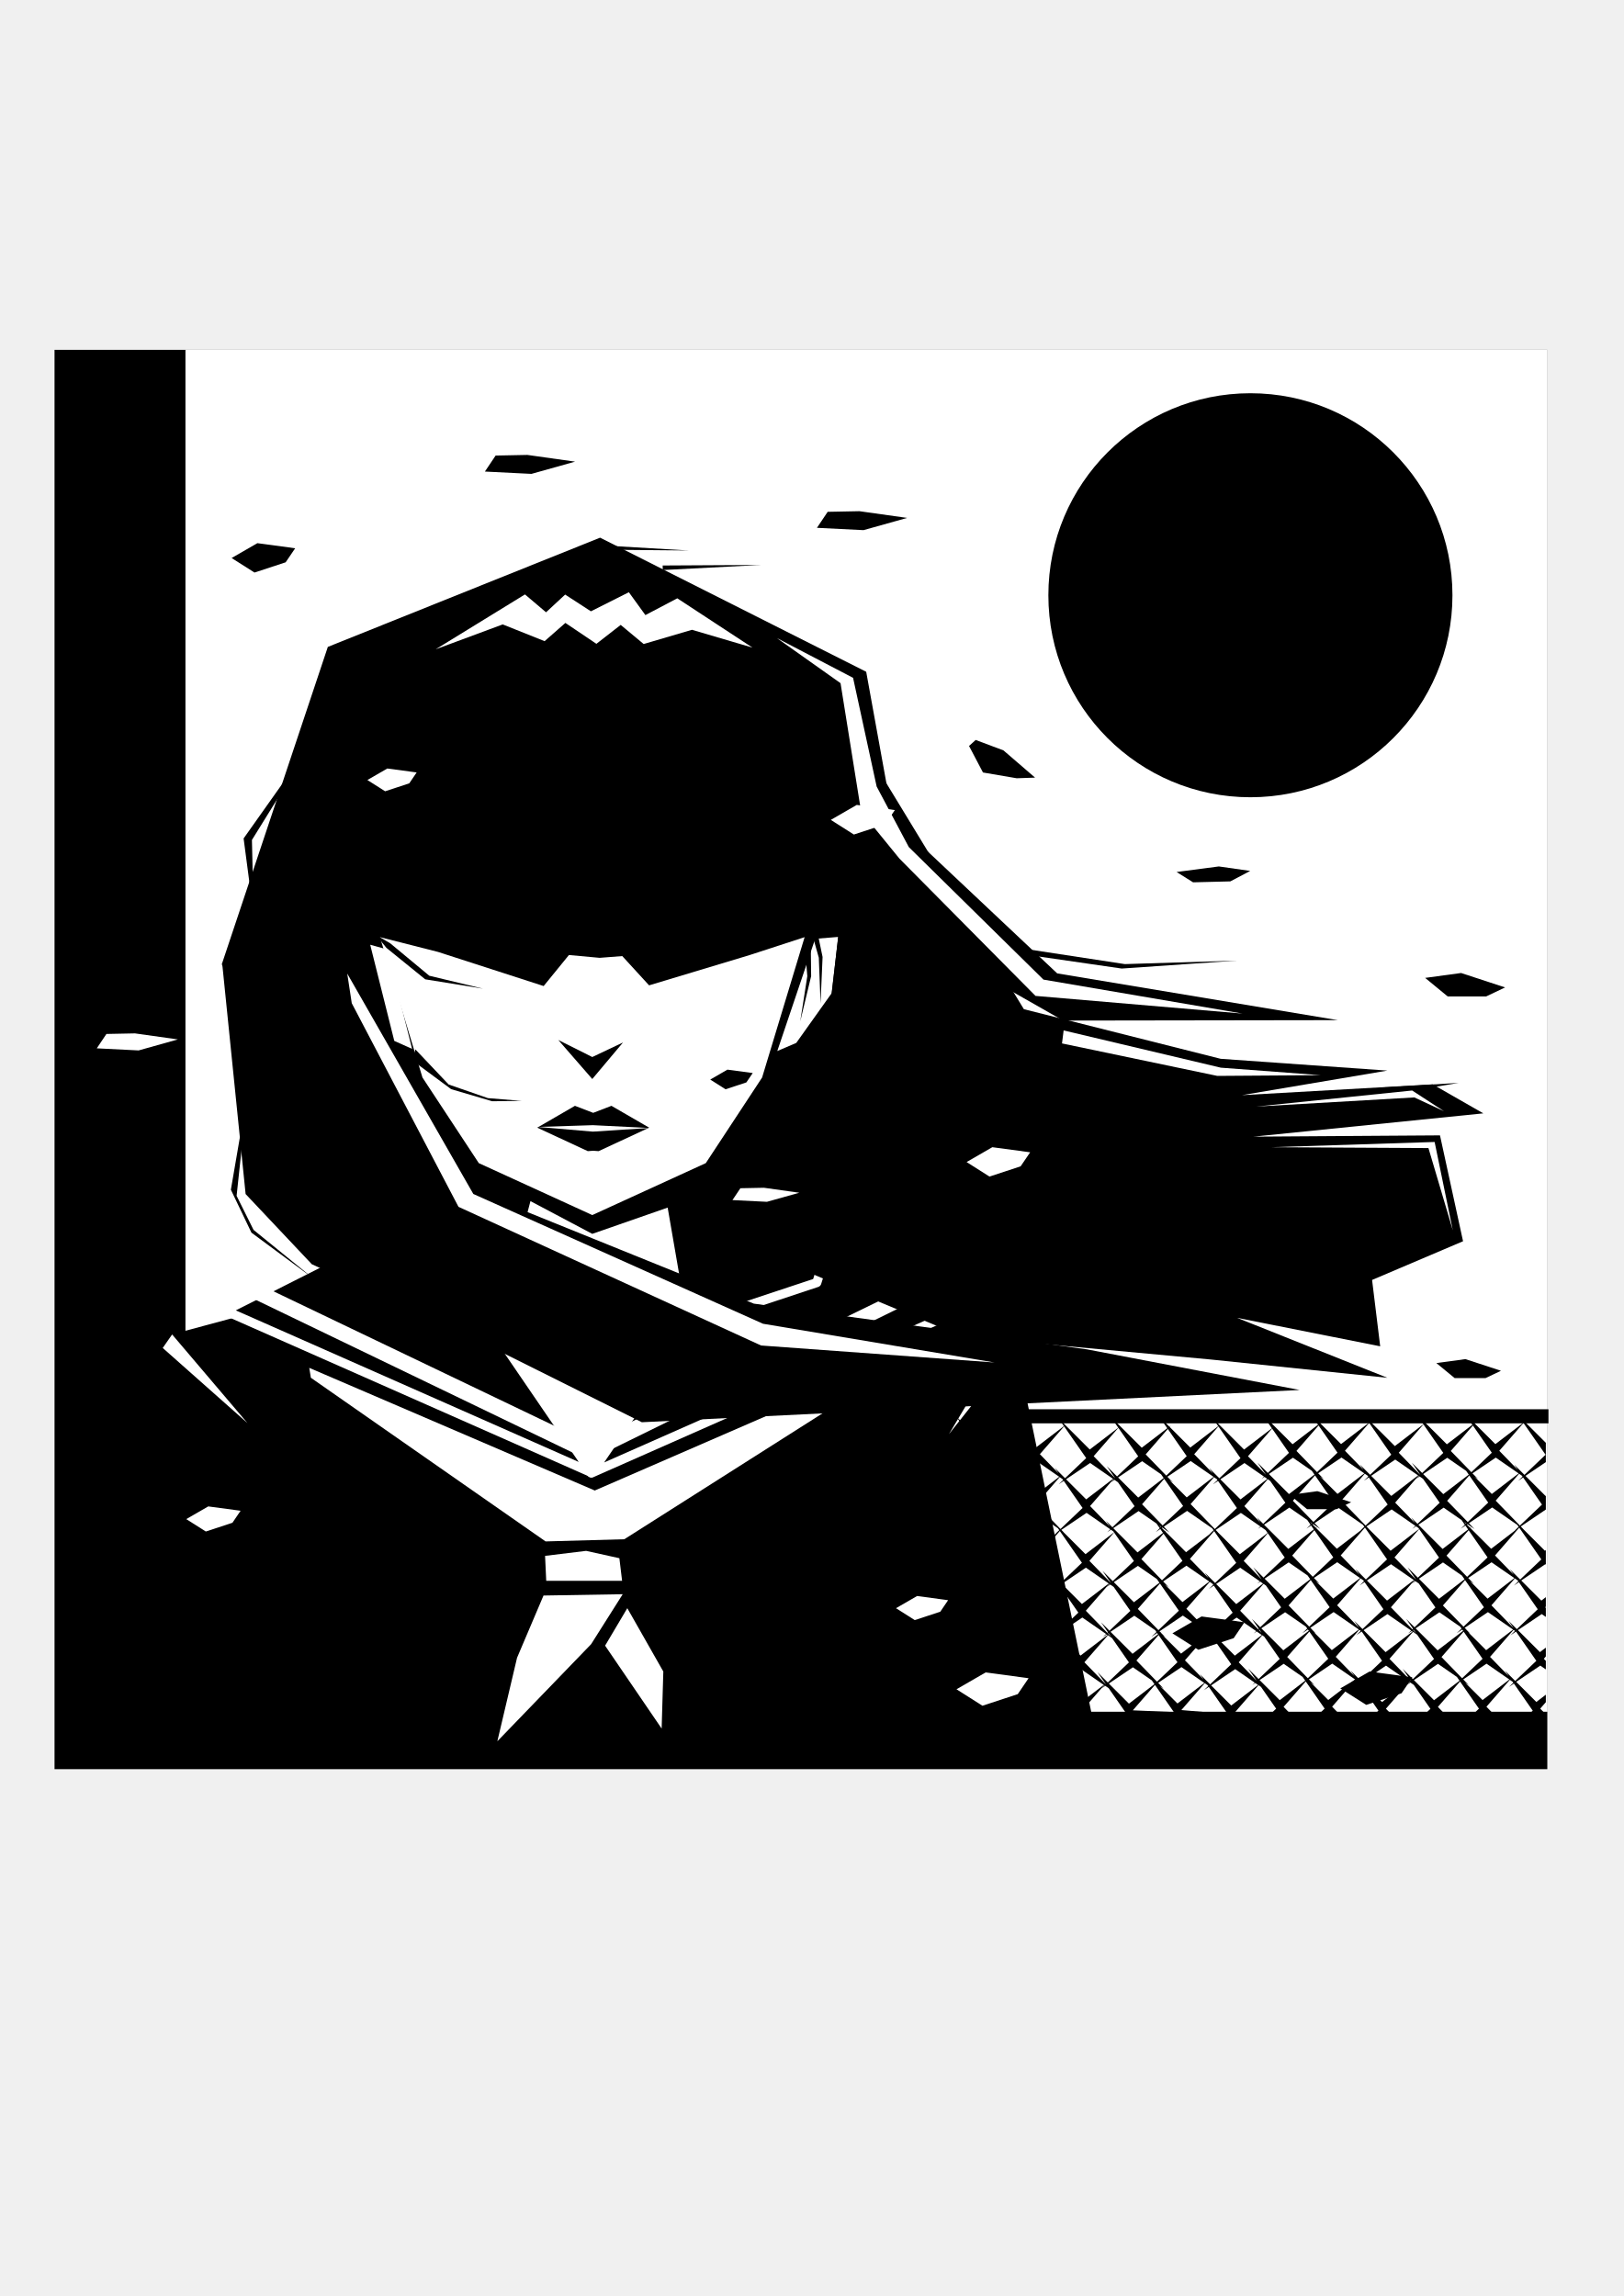
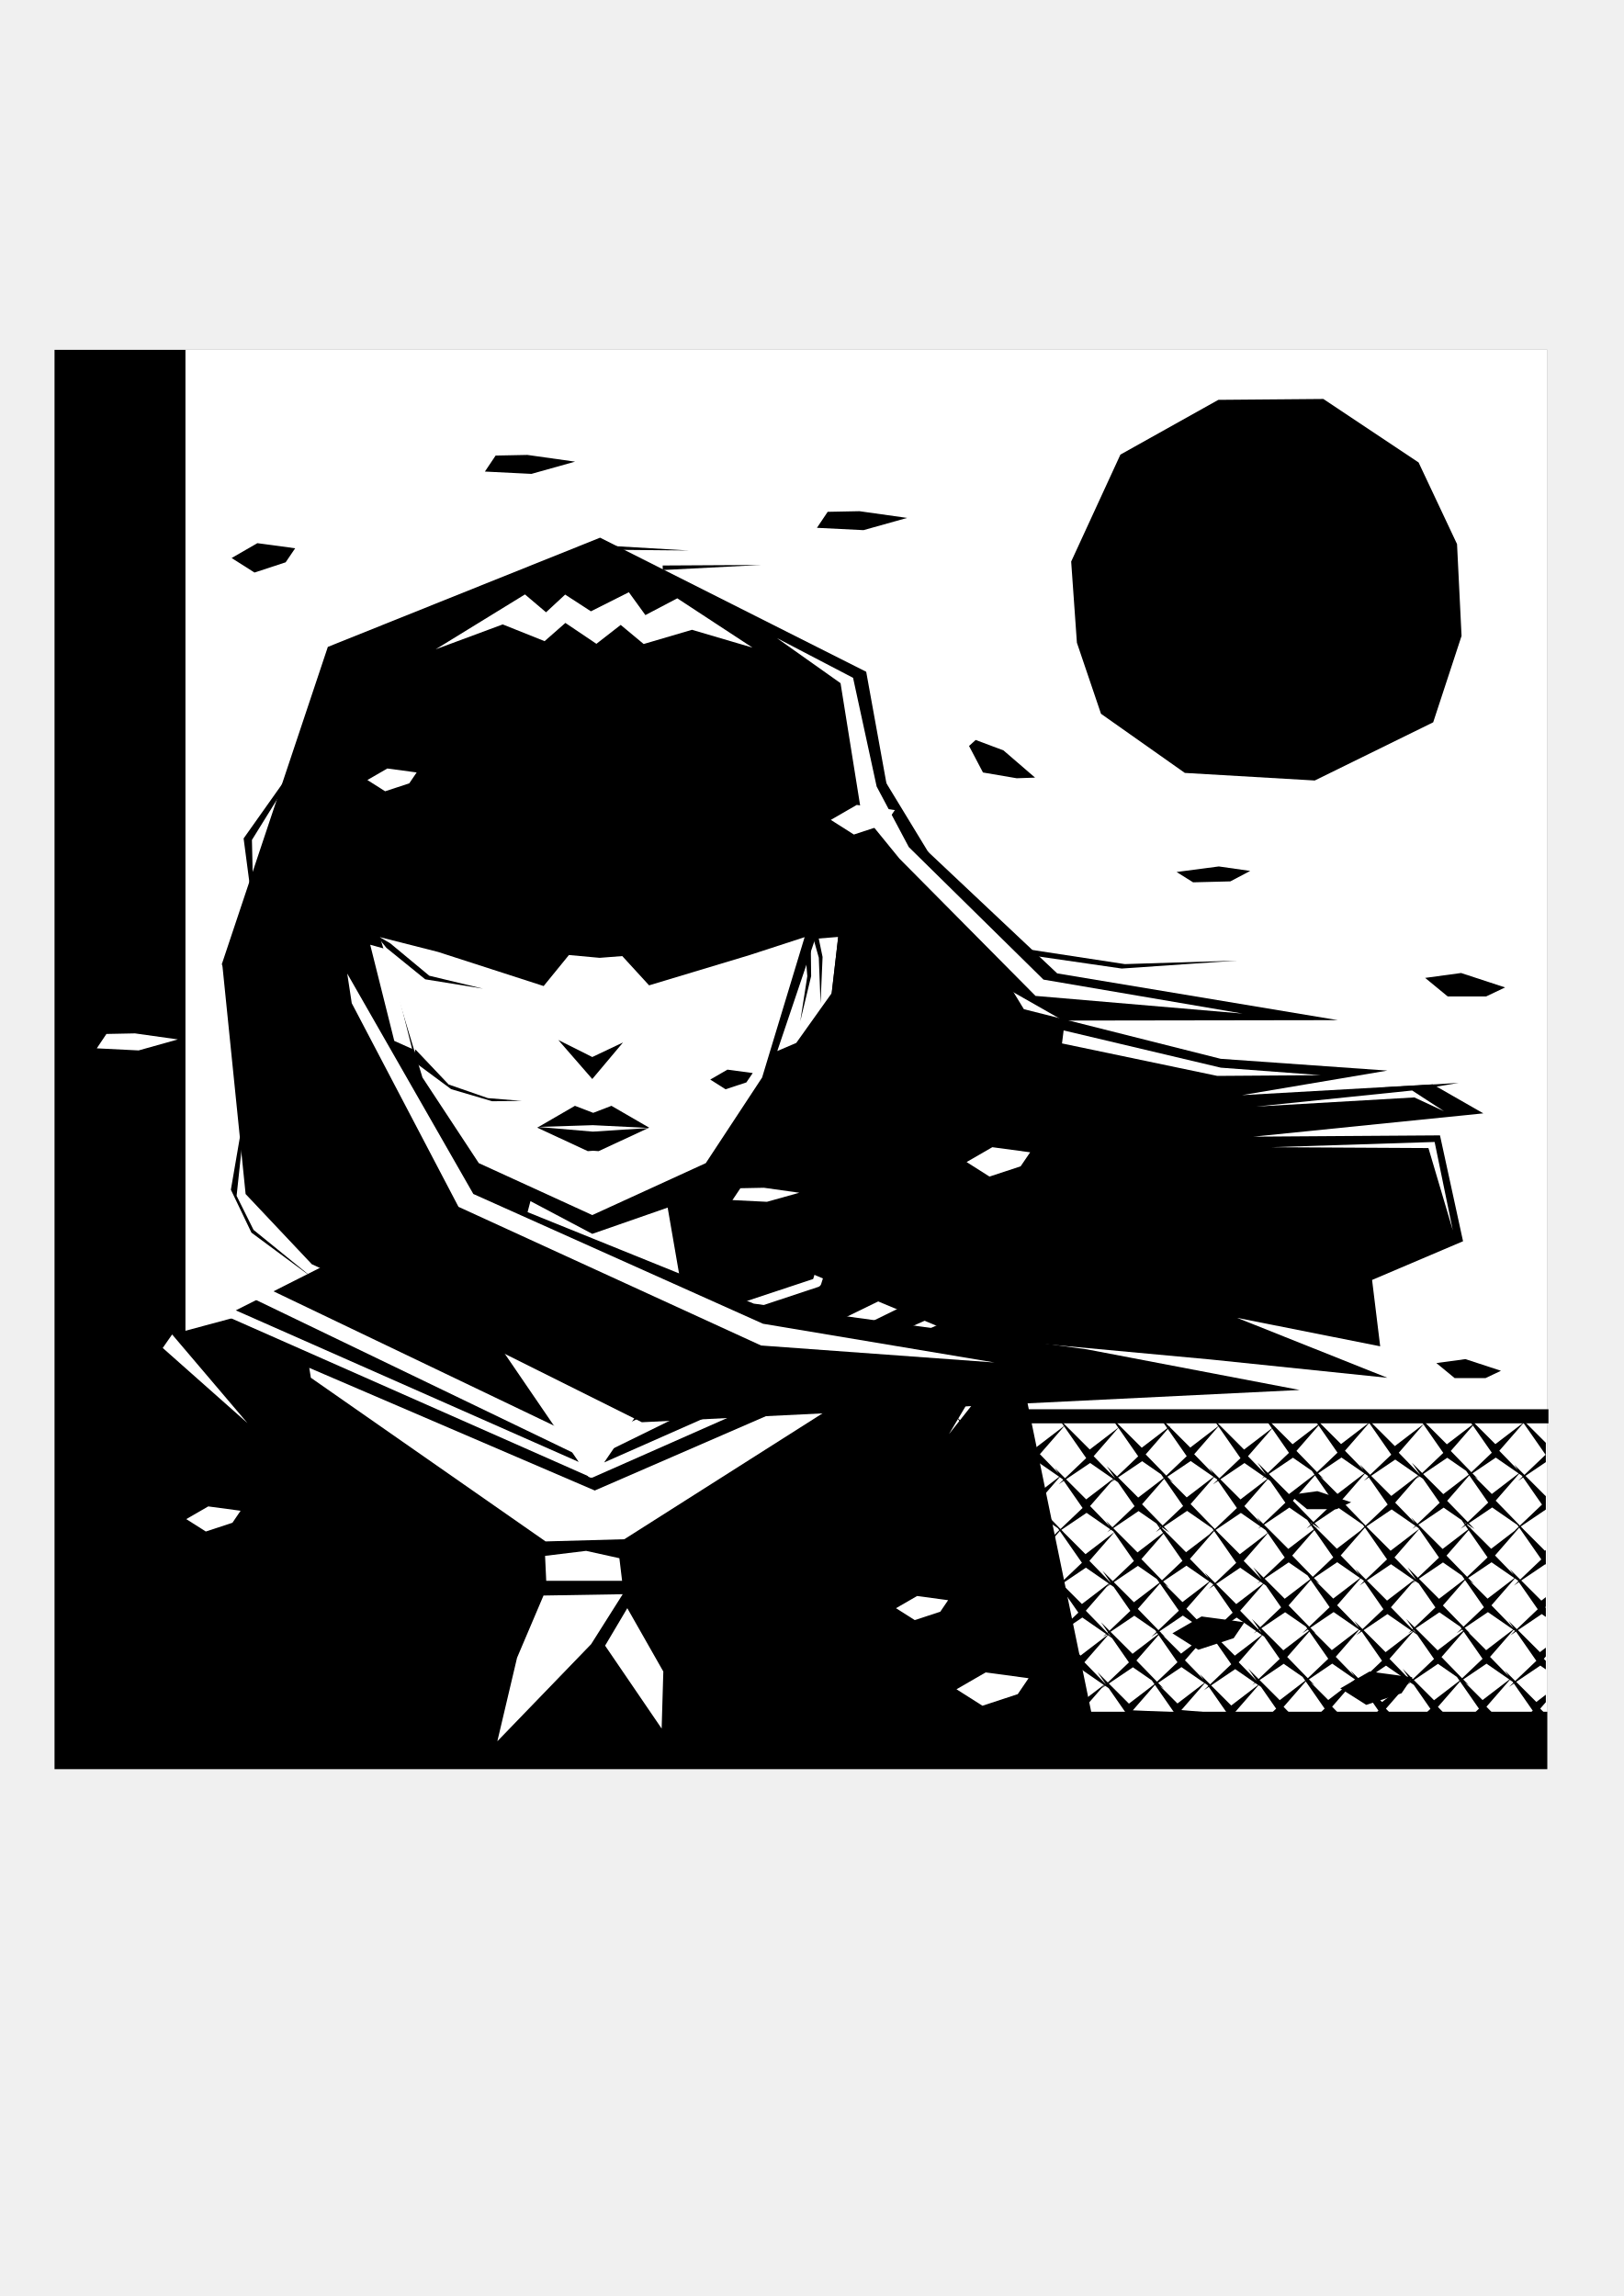
<svg xmlns="http://www.w3.org/2000/svg" width="210mm" height="297mm" viewBox="0 0 210 297" version="1.1" id="svg1">
  <defs id="defs1">
    </defs>
  <g id="layer1">
    <rect style="fill:#000000;stroke-width:0.464;stroke-linecap:round;stroke-linejoin:round" id="rect1-9" width="193.067" height="183.597" x="7.053" y="45.253" />
    <rect style="fill:#ffffff;stroke-width:0.434;stroke-linecap:round;stroke-linejoin:round" id="rect1" width="176.166" height="176.166" x="23.984" y="45.257" />
    <path id="path1" style="fill:#000000;stroke-width:0.277;stroke-linecap:round;stroke-linejoin:round" d="m 42.4,83.68 -13.718,41.061 12.62,21.458 7.198,19.34 -26.364,7.102 -11.425,55.395 65.891,0.014 65.891,-0.014 -11.425,-55.395 -25.119,-6.803 11.874,-46.98 -5.794,-31.961 -34.416,-17.346 z m 6.739,37.545 7.518,1.913 13.655,4.413 3.269,-4.014 3.976,0.364 2.924,-0.227 3.468,3.786 12.969,-3.906 7.147,-2.329 -5.498,18.157 -7.285,11.075 -14.678,6.719 -14.678,-6.719 -7.287,-11.075 z m 19.467,34.146 7.996,4.235 9.749,-3.396 2.943,17.026 -12.692,16.851 -12.692,-16.851 z m 3.599,-20.844 4.397,5.049 3.974,-4.728 -3.974,1.884 z" />
    <path style="fill:#ffffff;stroke-width:0.543;stroke-linecap:round;stroke-linejoin:round" d="m 115.883,208.028 2.728,-1.575 4.012,0.541 -1.011,1.488 -3.303,1.086 z" id="path8-7-0-8" />
    <path style="fill:#000000;stroke-width:0.751;stroke-linecap:round;stroke-linejoin:round" d="m 151.632,211.277 3.773,-2.179 5.549,0.749 -1.398,2.059 -4.568,1.502 z" id="path8-7-0-8-4" />
    <path style="fill:#ffffff;stroke-width:0.566;stroke-linecap:round;stroke-linejoin:round" d="m 24.091,196.504 2.843,-1.642 4.182,0.564 -1.054,1.551 -3.442,1.132 z" id="path8-7-0-8-2" />
    <path style="fill:#000000;fill-opacity:1;stroke-width:0.464;stroke-linecap:round;stroke-linejoin:round" d="m 74.359,143.044 -4.877,2.826 6.541,3.037 0.698,-0.051 0.698,0.051 6.541,-3.037 -4.879,-2.826 -2.36,0.908 z" id="path4" />
    <path style="fill:#ffffff;fill-opacity:1;stroke-width:0.464;stroke-linecap:round;stroke-linejoin:round" d="m 69.592,145.775 7.089,-0.228 7.284,0.362 -7.285,0.473 z" id="path6" />
    <path style="fill:#000000;fill-opacity:1;stroke:#ffffff;stroke-width:1.18;stroke-linecap:round;stroke-linejoin:round;stroke-dasharray:none" d="m 45.841,161.082 -16.719,8.457 47.379,20.948 -13.221,-19.356 -15.939,-5.283 z" id="path11" />
    <path style="fill:#000000;fill-opacity:1;stroke:#ffffff;stroke-width:1.18;stroke-linecap:round;stroke-linejoin:round;stroke-dasharray:none" d="m 107.141,161.146 16.719,8.457 -47.379,20.948 13.221,-19.356 15.939,-5.283 z" id="path11-3" />
    <path style="fill:#ffffff;fill-opacity:1;stroke:none;stroke-width:1.18;stroke-linecap:round;stroke-linejoin:round;stroke-dasharray:none" d="m 119.621,167.57 -40.34,19.809 2.235,-3.386 35.71,-17.426 z" id="path13" />
    <path style="fill:#ffffff;fill-opacity:1;stroke:none;stroke-width:1.207;stroke-linecap:round;stroke-linejoin:round;stroke-dasharray:none" d="m 32.771,167.994 41.658,20.082 -2.308,-3.433 -36.876,-17.667 z" id="path13-7" />
    <path style="fill:#ffffff;fill-opacity:1;stroke:none;stroke-width:1.18;stroke-linecap:round;stroke-linejoin:round;stroke-dasharray:none" d="m 111.285,179.708 -30.538,19.4 -10.185,0.283 -30.356,-21.171 -0.209,-1.28 36.928,15.866 34.574,-15.024 z" id="path14" />
    <path style="fill:#ffffff;fill-opacity:1;stroke:none;stroke-width:1.373;stroke-linecap:round;stroke-linejoin:round;stroke-dasharray:none" d="m 75.804,200.613 4.303,0.95 0.351,2.925 h -9.812 l -0.15,-3.228 z" id="path15" />
    <path style="fill:#ffffff;fill-opacity:1;stroke:none;stroke-width:1.18;stroke-linecap:round;stroke-linejoin:round;stroke-dasharray:none" d="m 80.539,206.219 -4.088,6.465 -12.127,12.556 2.548,-10.797 3.423,-8.053 z" id="path16" />
    <path style="fill:#ffffff;fill-opacity:1;stroke:none;stroke-width:1.18;stroke-linecap:round;stroke-linejoin:round;stroke-dasharray:none" d="m 81.132,208.027 -2.872,4.847 7.313,10.725 0.217,-7.377 z" id="path17" />
    <path style="fill:#ffffff;fill-opacity:1;stroke:none;stroke-width:1.18;stroke-linecap:round;stroke-linejoin:round;stroke-dasharray:none" d="m 130.392,172.672 -7.659,12.841 8.617,-10.887 -0.031,-1.798 z" id="path18" />
    <path style="fill:#ffffff;fill-opacity:1;stroke:none;stroke-width:1.18;stroke-linecap:round;stroke-linejoin:round;stroke-dasharray:none" d="m 22.262,172.62 9.741,11.461 -10.957,-9.716 z" id="path19" />
    <path style="fill:#ffffff;fill-opacity:1;stroke:none;stroke-width:0.635;stroke-linecap:round;stroke-linejoin:round;stroke-dasharray:none" d="m 97.323,83.773 -7.828,-2.305 -6.248,1.839 -2.969,-2.472 -3.142,2.446 -4.012,-2.703 -2.691,2.361 -5.414,-2.168 -8.669,3.218 11.546,-7.097 2.726,2.311 2.471,-2.291 3.333,2.165 4.906,-2.468 2.14,2.956 4.124,-2.17 z" id="path20" />
    <path style="fill:#ffffff;fill-opacity:1;stroke:none;stroke-width:1.18;stroke-linecap:round;stroke-linejoin:round;stroke-dasharray:none" d="m 105.43,121.439 2.971,-0.242 -0.818,7.248 -4.601,6.463 -2.452,1.049 z" id="path21" />
    <path style="fill:#ffffff;fill-opacity:1;stroke:none;stroke-width:0.902;stroke-linecap:round;stroke-linejoin:round;stroke-dasharray:none" d="m 50.062,122.813 -2.182,-0.605 3.114,12.437 2.304,1.032 z" id="path21-0" />
    <path style="fill:#000000;fill-opacity:1;stroke:none;stroke-width:1.104;stroke-linecap:round;stroke-linejoin:round;stroke-dasharray:none" d="m 28.74,124.663 10.347,14.699 27.919,16.936 30.484,12.333 43.077,5.913 27.521,5.258 -85.074,4.172 -20.777,-10.367 -21.906,-10.071 -8.565,-9.081 z" id="path23" />
    <path style="fill:#000000;fill-opacity:1;stroke:none;stroke-width:1.104;stroke-linecap:round;stroke-linejoin:round;stroke-dasharray:none" d="m 53.725,135.746 4.303,4.54 5.07,1.761 4.358,0.359 -3.801,0.047 -5.305,-1.563 -5.001,-3.706 z" id="path27" />
    <path style="fill:#000000;fill-opacity:1;stroke:none;stroke-width:1.104;stroke-linecap:round;stroke-linejoin:round;stroke-dasharray:none" d="m 50.47,122.022 5.052,4.194 6.955,1.672 -7.484,-1.209 -5.017,-4.069 -1.346,-1.667 z" id="path29" />
    <path style="fill:#000000;fill-opacity:1;stroke:none;stroke-width:1.104;stroke-linecap:round;stroke-linejoin:round;stroke-dasharray:none" d="m 31.739,144.032 -1.138,10.652 2.192,4.41 7.683,6.244 -7.957,-5.889 -2.659,-5.552 2.28,-13.293 z" id="path33" />
    <path style="fill:#000000;fill-opacity:1;stroke:none;stroke-width:1.104;stroke-linecap:round;stroke-linejoin:round;stroke-dasharray:none" d="m 38.732,98.732 -6.149,9.92 0.22,9.658 -1.296,-9.854 8.494,-11.994 z" id="path34" />
    <path style="fill:#000000;fill-opacity:1;stroke:none;stroke-width:1.104;stroke-linecap:round;stroke-linejoin:round;stroke-dasharray:none" d="m 126.498,121.814 18.981,2.897 14.483,-0.45 -14.889,1.025 -18.439,-2.672 z" id="path35" />
    <path style="fill:#000000;fill-opacity:1;stroke:none;stroke-width:1.104;stroke-linecap:round;stroke-linejoin:round;stroke-dasharray:none" d="m 56.402,117.755 3.44,1.818 -3.309,-2.039 z" id="path36" />
    <path style="fill:#000000;fill-opacity:1;stroke:none;stroke-width:1.104;stroke-linecap:round;stroke-linejoin:round;stroke-dasharray:none" d="m 60.591,118.504 2.414,2.119 -1.981,-2.075 z" id="path37" />
    <path style="fill:#000000;fill-opacity:1;stroke:none;stroke-width:1.104;stroke-linecap:round;stroke-linejoin:round;stroke-dasharray:none" d="M 76.982,70.497 89.072,71.208 77.893,71.103 Z" id="path38" />
    <path style="fill:#000000;fill-opacity:1;stroke:none;stroke-width:1.104;stroke-linecap:round;stroke-linejoin:round;stroke-dasharray:none" d="m 85.706,73.15 12.696,-0.071 -12.683,0.659 z" id="path39" />
-     <circle style="fill:#000000;fill-opacity:1;stroke:none;stroke-width:1.104;stroke-linecap:round;stroke-linejoin:round;stroke-dasharray:none" id="path40" cx="161.72" cy="76.998" r="26.131" />
    <path id="path2" style="fill:#000000;stroke-width:1.104;stroke-linecap:round;stroke-linejoin:round" d="m 169.382,182.734 1.086,1.562 -3.299,2.524 -4.064,-4.064 1.392,2.001 -3.597,2.752 -4.064,-4.064 0.722,1.038 -3.614,2.766 -2.674,-2.674 0.156,-0.179 -0.19,0.145 -1.356,-1.356 1.086,1.562 -3.299,2.524 -4.064,-4.064 1.025,1.474 -3.687,2.821 -4.064,-4.064 0.722,1.039 -3.614,2.765 -2.674,-2.674 0.156,-0.179 -0.19,0.145 -1.356,-1.356 1.086,1.562 -3.299,2.524 -4.064,-4.064 3.6,5.176 -2.733,2.601 -1.331,-1.331 1.087,1.563 -0.565,0.538 0.639,-0.432 2.44,3.507 -2.868,2.729 -0.819,-0.819 0.669,0.961 -0.525,0.5 0.593,-0.401 2.863,4.116 -2.733,2.601 -1.331,-1.331 1.087,1.563 -0.565,0.539 0.64,-0.432 2.439,3.507 -2.701,2.571 -1.082,-1.082 0.884,1.271 -0.643,0.612 0.727,-0.491 2.633,3.785 -2.733,2.601 -1.331,-1.331 1.087,1.563 -0.565,0.538 0.639,-0.432 2.44,3.507 10.389,-0.001 -3.145,-0.267 3.027,-3.478 0.363,0.251 0.085,0.122 -0.566,0.539 0.64,-0.432 2.272,3.265 h 3.548 l -2.412,-0.008 3.028,-3.478 0.054,0.037 -0.403,0.383 0.484,-0.327 0.442,0.306 2.147,3.086 10.292,-5.6e-4 -3.042,-0.259 3.028,-3.478 0.361,0.249 0.087,0.125 -0.565,0.538 0.639,-0.432 2.265,3.256 h 1.142 l 3.027,-3.478 0.312,0.216 1.963,2.823 -2.645,2.517 -0.8,-0.8 0.653,0.939 -0.751,0.714 0.849,-0.573 1.917,0.029 -1.721,-0.159 3.012,-2.035 2.939,2.035 -0.231,0.219 0.195,0.003 0.165,-0.112 0.081,0.115 0.369,0.006 -0.253,-0.253 3.012,-2.035 3.44,2.382 2.264,0.034 -1.76,-0.12 3.012,-2.035 3.071,2.127 -0.098,0.092 0.122,0.002 0.057,-0.038 0.057,0.04 0.26,0.004 -0.151,-0.156 0.199,-0.135 0.205,0.294 5.407,0.082 -0.185,0.176 0.259,-0.175 0.022,5.6e-4 -0.02,-0.002 0.588,-0.397 0.286,0.411 2.099,0.032 -1.747,-0.134 0.156,-0.179 -0.19,0.145 -0.409,-0.409 3.012,-2.035 3.503,2.426 -0.259,0.246 0.667,0.01 -0.211,-0.218 0.009,-0.01 0.039,-0.026 0.177,0.254 4.211,0.064 v -0.165 l -4.192,-0.286 3.012,-2.035 1.179,0.817 v -0.95 l -0.726,-0.748 0.726,-0.835 v -0.969 l -1.23,0.941 -2.6,-2.6 3.114,-2.104 0.716,0.496 v -1.106 l -0.263,-0.271 0.263,-0.302 v -1.145 l -0.766,0.587 -2.844,-2.844 3.077,-2.079 0.533,0.369 v -1.168 l -0.08,-0.082 0.08,-0.092 v -1.216 l -0.583,0.446 -2.6,-2.6 3.114,-2.104 0.069,0.048 v -1.883 l -0.12,0.092 -2.867,-2.867 0.038,0.027 -0.293,-0.302 3.242,-2.19 v -1.78 l -0.034,0.026 -2.6,-2.6 2.634,-1.78 v -2.496 l -3.635,-3.635 0.722,1.038 -3.614,2.766 -2.674,-2.674 0.156,-0.179 -0.19,0.145 -1.356,-1.356 1.086,1.562 -3.299,2.524 -4.064,-4.064 1.025,1.474 -3.687,2.821 -4.064,-4.064 0.722,1.039 -3.614,2.765 -2.674,-2.674 0.156,-0.179 -0.19,0.145 z m 26.336,41.591 h -0.013 l 0.046,0.047 z m -0.68,-0.01 -4.067,-0.061 3.823,0.293 z m -0.244,0.232 -0.102,0.096 0.139,-0.094 z m -5.922,-0.325 -0.854,-0.013 0.903,0.083 z m -6.357,-0.096 -0.253,-0.003 0.195,0.201 0.127,-0.097 z m -0.513,-0.008 -0.114,-0.002 -0.31,0.21 0.804,0.055 z m -0.424,0.208 -0.032,-0.002 -0.085,0.081 z m -0.032,-0.002 0.22,-0.21 -4.225,-0.063 z m -6.268,-0.308 -6.199,-0.093 0.155,0.155 0.19,-0.145 -0.156,0.179 5.568,0.429 0.504,-0.48 z m -0.441,0.524 -0.1,0.096 0.138,-0.093 z m -6.127,-0.623 -0.245,-0.003 -0.422,0.285 0.923,0.085 z m -0.668,0.282 -0.069,-0.007 -0.192,0.183 z m -0.069,-0.007 0.296,-0.282 -3.999,-0.06 z m -9.37,-2.729 -2.772,5.7e-4 2.947,0.25 z m -13.064,0.001 -3.339,5.8e-4 3.345,0.01 z m -6.886,5.8e-4 h -2.675 l 2.843,0.242 z m 38.43,-37.402 2.856,4.107 -2.734,2.601 -1.33,-1.331 0.495,0.712 -2.419,-2.491 z m 19.957,0.008 2.856,4.107 -2.733,2.601 -1.331,-1.331 0.494,0.71 -2.418,-2.489 z m -12.939,0.182 2.564,3.687 -2.733,2.601 -1.331,-1.331 1.025,1.474 -0.021,0.017 -2.698,-2.779 z m -13.562,0.141 2.446,3.517 -2.645,2.517 -2.664,-2.744 z m 19.957,0.008 2.446,3.517 -2.644,2.516 -2.664,-2.743 z m -52.871,0.104 2.856,4.107 -2.734,2.601 -1.33,-1.331 0.495,0.712 -2.419,-2.491 z m 19.957,0.008 2.856,4.107 -2.733,2.601 -1.331,-1.331 0.494,0.71 -2.418,-2.489 z m -12.939,0.182 2.564,3.687 -2.733,2.601 -1.331,-1.331 1.025,1.474 -0.021,0.017 -2.698,-2.779 z m 19.88,0.095 2.185,3.141 -2.733,2.601 -1.331,-1.331 1.087,1.563 -5.6e-4,5.8e-4 -2.325,-2.394 z m -33.443,0.046 2.446,3.517 -2.645,2.517 -2.664,-2.744 z m 19.957,0.008 2.446,3.517 -2.644,2.516 -2.664,-2.743 z m 22.461,3.696 2.957,2.048 -3.471,2.656 -2.252,-2.252 0.48,0.333 -0.728,-0.75 z m 19.957,0.008 2.958,2.048 -3.472,2.657 -2.25,-2.251 0.479,0.332 -0.728,-0.75 z m -26.233,0.014 2.445,1.694 0.339,0.487 -3.298,2.524 -2.6,-2.6 z m 19.957,0.008 2.447,1.695 0.338,0.486 -3.299,2.524 -2.6,-2.6 z m -6.726,0.232 2.957,2.048 -3.471,2.657 -2.6,-2.6 z m -46.414,0.181 2.957,2.048 -3.471,2.656 -2.252,-2.252 0.48,0.333 -0.728,-0.75 z m 19.957,0.008 2.958,2.048 -3.472,2.657 -2.25,-2.251 0.479,0.332 -0.728,-0.75 z m -26.233,0.014 2.445,1.694 0.339,0.487 -3.298,2.524 -2.6,-2.6 z m 19.957,0.008 2.447,1.695 0.338,0.486 -3.299,2.524 -2.6,-2.6 z m -6.726,0.232 2.957,2.048 -3.471,2.657 -2.6,-2.6 z m 19.957,0.007 2.528,1.752 -0.316,0.3 0.379,-0.256 0.365,0.253 -3.471,2.656 -2.6,-2.6 z m 15.562,1.38 0.363,0.251 0.085,0.122 -0.566,0.539 0.64,-0.432 2.44,3.507 -2.855,2.717 -3.133,-3.226 z m 19.957,0.007 0.361,0.249 0.086,0.125 -0.565,0.538 0.639,-0.433 2.44,3.507 -2.855,2.717 -3.133,-3.226 z m -12.835,0.062 0.051,0.073 -0.007,0.007 -0.06,-0.062 z m -13.557,0.151 2.44,3.507 -2.644,2.517 -2.664,-2.743 2.834,-3.257 z m 19.957,0.007 2.44,3.507 -2.645,2.517 -2.664,-2.744 2.836,-3.258 z m -6.567,0.034 0.054,0.037 -0.402,0.383 0.484,-0.327 0.442,0.306 2.153,3.096 -2.867,2.729 -0.819,-0.819 0.504,0.725 -2.575,-2.652 z m -46.414,0.183 0.363,0.251 0.085,0.122 -0.566,0.539 0.64,-0.432 2.44,3.507 -2.855,2.717 -3.133,-3.226 z m 19.957,0.007 0.361,0.249 0.087,0.125 -0.565,0.538 0.639,-0.433 2.44,3.507 -2.855,2.717 -3.133,-3.226 z m -12.835,0.062 0.051,0.073 -0.007,0.007 -0.06,-0.062 z m -13.557,0.151 2.44,3.507 -2.644,2.517 -2.664,-2.743 2.834,-3.257 z m 19.957,0.007 2.44,3.507 -2.645,2.517 -2.664,-2.744 2.836,-3.258 z m -6.567,0.034 0.054,0.037 -0.402,0.383 0.484,-0.327 0.442,0.306 2.153,3.096 -2.867,2.729 -0.819,-0.819 0.504,0.725 -2.575,-2.652 z m 19.957,0.007 0.311,0.215 1.964,2.824 -2.868,2.729 -0.819,-0.819 0.474,0.682 -2.09,-2.152 z m 9.066,3.648 3.249,2.25 0.175,0.251 -0.525,0.5 0.223,-0.151 -3.258,2.493 -2.674,-2.674 0.135,-0.155 0.391,0.27 -0.728,-0.75 z m 19.957,0.007 3.249,2.25 0.175,0.252 -0.525,0.5 0.227,-0.153 -3.261,2.495 -2.675,-2.674 0.135,-0.155 0.391,0.271 -0.728,-0.75 z m -26.233,0.015 2.316,1.604 0.429,0.616 -0.525,0.5 0.594,-0.401 0.349,0.502 -3.299,2.524 -3.134,-3.134 z m 19.957,0.008 2.317,1.604 0.428,0.615 -0.525,0.5 0.593,-0.401 0.349,0.502 -3.299,2.524 -3.134,-3.134 z m -6.725,0.231 3.071,2.127 -0.403,0.383 0.484,-0.327 0.312,0.216 0.086,0.124 -3.687,2.821 -2.867,-2.867 0.039,0.027 -0.293,-0.302 z m -46.414,0.182 3.249,2.25 0.175,0.251 -0.525,0.5 0.223,-0.151 -3.258,2.493 -2.674,-2.674 0.135,-0.155 0.391,0.27 -0.728,-0.75 z m 19.957,0.007 3.249,2.25 0.175,0.252 -0.525,0.5 0.227,-0.153 -3.261,2.495 -2.675,-2.674 0.135,-0.155 0.391,0.271 -0.728,-0.75 z m -26.233,0.015 2.316,1.604 0.429,0.616 -0.525,0.5 0.594,-0.401 0.349,0.502 -3.299,2.524 -3.134,-3.134 z m 19.957,0.008 2.317,1.604 0.428,0.615 -0.525,0.5 0.593,-0.401 0.349,0.502 -3.299,2.524 -3.134,-3.134 z m -6.725,0.231 3.071,2.127 -0.403,0.383 0.484,-0.327 0.312,0.216 0.086,0.124 -3.687,2.821 -2.867,-2.867 0.039,0.027 -0.293,-0.302 z m 19.957,0.008 2.528,1.751 -0.316,0.301 0.379,-0.256 0.607,0.421 0.261,0.375 -3.597,2.753 -2.867,-2.867 0.039,0.027 -0.293,-0.302 z m 8.928,1.152 0.28,0.194 -0.044,0.042 z m 19.959,0.009 0.278,0.193 -0.044,0.042 z m -19.533,0.286 0.511,0.354 -0.163,0.125 -0.426,-0.426 z m 19.956,0.008 0.511,0.354 -0.163,0.124 -0.426,-0.426 z m -59.84,0.14 0.28,0.194 -0.044,0.042 z m 19.959,0.009 0.278,0.193 -0.044,0.041 z m -19.533,0.285 0.511,0.354 -0.163,0.125 -0.426,-0.426 z m 19.956,0.008 0.511,0.354 -0.163,0.124 -0.426,-0.426 z m 26.193,0.002 2.857,4.107 -2.733,2.601 -1.331,-1.331 0.495,0.712 -2.419,-2.491 z m 19.957,0.008 2.856,4.107 -2.733,2.601 -1.331,-1.331 0.495,0.712 -2.419,-2.491 z m -12.939,0.181 2.564,3.687 -2.734,2.601 -1.331,-1.331 1.025,1.474 -0.021,0.017 -2.698,-2.779 z m -13.562,0.141 2.446,3.517 -2.645,2.516 -2.664,-2.743 z m 19.956,0.008 2.446,3.517 -2.644,2.516 -2.664,-2.743 z m -52.871,0.105 2.857,4.107 -2.733,2.601 -1.331,-1.331 0.495,0.712 -2.419,-2.491 z m 19.957,0.008 2.856,4.107 -2.733,2.601 -1.331,-1.331 0.495,0.712 -2.419,-2.491 z m -12.939,0.181 2.564,3.687 -2.734,2.601 -1.331,-1.331 1.025,1.474 -0.021,0.017 -2.698,-2.779 z m 19.88,0.094 2.185,3.142 -2.733,2.601 -1.331,-1.331 1.087,1.563 -5.8e-4,5.8e-4 -2.325,-2.394 z m -33.442,0.047 2.446,3.517 -2.645,2.516 -2.664,-2.743 z m 19.956,0.008 2.446,3.517 -2.644,2.516 -2.664,-2.743 z m 22.462,3.696 2.957,2.048 -3.471,2.656 -2.252,-2.252 0.48,0.333 -0.728,-0.75 z m 19.957,0.008 2.958,2.048 -3.472,2.656 -2.25,-2.251 0.479,0.332 -0.728,-0.75 z m -26.233,0.014 2.446,1.693 0.338,0.487 -3.298,2.524 -2.6,-2.6 z m 19.957,0.008 2.447,1.695 0.338,0.486 -3.299,2.524 -2.6,-2.6 z m -6.726,0.231 2.957,2.048 -3.471,2.656 -2.6,-2.6 z m -46.414,0.182 2.957,2.048 -3.471,2.656 -2.252,-2.252 0.48,0.333 -0.728,-0.75 z m 19.957,0.008 2.958,2.048 -3.472,2.656 -2.25,-2.251 0.479,0.332 -0.728,-0.75 z m -26.233,0.014 2.446,1.694 0.338,0.487 -3.298,2.524 -2.6,-2.6 z m 19.957,0.008 2.447,1.695 0.338,0.486 -3.299,2.524 -2.6,-2.6 z m -6.726,0.231 2.957,2.048 -3.471,2.656 -2.6,-2.6 z m 19.957,0.008 2.528,1.751 -0.315,0.3 0.379,-0.256 0.366,0.253 -3.471,2.656 -2.6,-2.6 z m 15.563,1.379 0.361,0.25 0.086,0.124 -0.566,0.539 0.64,-0.433 2.44,3.508 -2.701,2.571 -1.082,-1.082 0.668,0.96 -2.873,-2.958 z m 19.957,0.008 0.362,0.25 0.086,0.123 -0.565,0.538 0.639,-0.432 2.44,3.507 -2.701,2.571 -1.082,-1.082 0.668,0.96 -2.872,-2.958 z m -12.835,0.062 0.051,0.073 -0.007,0.007 -0.06,-0.062 z m -13.556,0.15 2.439,3.507 -2.644,2.517 -2.664,-2.744 2.835,-3.257 z m 19.957,0.008 2.44,3.507 -2.645,2.517 -2.664,-2.744 2.836,-3.258 z m -6.567,0.034 0.054,0.037 -0.402,0.383 0.483,-0.327 0.442,0.306 2.154,3.097 -2.701,2.571 -1.082,-1.082 0.884,1.271 -0.084,0.08 -2.774,-2.856 z m -46.414,0.181 0.361,0.25 0.087,0.124 -0.566,0.539 0.64,-0.433 2.44,3.508 -2.701,2.571 -1.082,-1.082 0.668,0.96 -2.873,-2.958 z m 19.957,0.008 0.362,0.25 0.086,0.123 -0.565,0.538 0.639,-0.432 2.44,3.507 -2.701,2.571 -1.082,-1.082 0.668,0.96 -2.872,-2.958 z m -12.835,0.062 0.051,0.073 -0.007,0.007 -0.06,-0.062 z m -13.556,0.15 2.439,3.507 -2.644,2.517 -2.664,-2.744 2.835,-3.257 z m 19.957,0.008 2.44,3.507 -2.645,2.517 -2.664,-2.744 2.836,-3.258 z m -6.567,0.034 0.054,0.037 -0.402,0.383 0.483,-0.327 0.442,0.306 2.154,3.097 -2.701,2.571 -1.082,-1.082 0.884,1.271 -0.084,0.08 -2.774,-2.856 z m 19.957,0.004 0.312,0.216 1.963,2.823 -2.701,2.571 -1.082,-1.082 0.884,1.271 -0.078,0.074 -2.324,-2.394 z m 9.066,3.649 3.254,2.254 -3.488,2.669 -2.328,-2.329 0.277,0.192 -0.575,-0.592 0.108,-0.124 -0.131,0.1 -0.13,-0.134 z m 19.957,0.008 3.255,2.254 -3.488,2.669 -2.329,-2.329 0.277,0.192 -0.575,-0.592 0.108,-0.124 -0.131,0.1 -0.13,-0.134 z m -26.233,0.015 2.695,1.866 0.168,0.241 -0.643,0.612 0.727,-0.491 0.119,0.171 -3.299,2.524 -2.843,-2.843 z m 19.957,0.007 2.695,1.866 0.168,0.241 -0.643,0.612 0.727,-0.491 0.119,0.171 -3.299,2.524 -2.844,-2.844 z m -6.725,0.232 3.071,2.127 -0.403,0.383 0.484,-0.327 0.102,0.071 -3.487,2.669 -2.844,-2.843 z m -46.414,0.182 3.254,2.254 -3.488,2.669 -2.328,-2.329 0.277,0.192 -0.575,-0.592 0.108,-0.124 -0.131,0.1 -0.13,-0.134 z m 19.957,0.008 3.255,2.254 -3.488,2.669 -2.329,-2.329 0.277,0.192 -0.575,-0.592 0.108,-0.124 -0.131,0.1 -0.13,-0.134 z m -26.233,0.015 2.695,1.866 0.168,0.241 -0.643,0.612 0.727,-0.491 0.119,0.171 -3.299,2.524 -2.843,-2.843 z m 19.957,0.007 2.695,1.866 0.168,0.241 -0.643,0.612 0.727,-0.491 0.119,0.171 -3.299,2.524 -2.844,-2.844 z m -6.725,0.232 3.071,2.127 -0.403,0.383 0.484,-0.327 0.102,0.071 -3.487,2.669 -2.844,-2.843 z m 19.957,0.007 2.528,1.751 -0.315,0.3 0.378,-0.256 0.664,0.459 -3.488,2.669 -2.844,-2.844 z m 2.94,1.559 0.296,0.425 -0.366,-0.377 z m 19.957,0.01 0.058,0.083 -0.061,0.046 -0.075,-0.077 z m -7.04,0.014 0.192,0.134 -0.604,0.575 0.726,-0.491 0.002,5.8e-4 2.632,3.784 -2.733,2.601 -1.331,-1.331 0.496,0.714 -2.42,-2.493 z m 19.957,0.007 0.193,0.134 -0.605,0.576 0.726,-0.491 0.002,0.001 2.632,3.784 -2.733,2.601 -1.331,-1.331 0.494,0.71 -2.418,-2.489 z m -12.848,0.078 0.254,0.366 -0.302,-0.312 z m -13.562,0.141 2.446,3.516 -2.645,2.517 -2.664,-2.744 z m 19.957,0.008 2.446,3.516 -2.645,2.517 -2.664,-2.744 z m -6.548,0.027 0.531,0.367 2.186,3.143 -2.733,2.601 -1.331,-1.331 1.025,1.474 -0.021,0.016 -2.698,-2.778 z m -39.374,0.168 0.058,0.084 -0.06,0.046 -0.075,-0.078 z m -7.04,0.014 0.192,0.134 -0.604,0.575 0.726,-0.491 0.002,10e-4 2.632,3.784 -2.733,2.601 -1.331,-1.331 0.496,0.713 -2.42,-2.493 z m 19.957,0.007 0.193,0.134 -0.605,0.576 0.726,-0.491 0.002,0.001 2.632,3.784 -2.733,2.601 -1.331,-1.331 0.494,0.71 -2.418,-2.489 z m -12.849,0.078 0.254,0.366 -0.302,-0.312 z m -13.562,0.141 2.446,3.516 -2.645,2.517 -2.664,-2.744 z m 19.957,0.008 2.446,3.516 -2.645,2.517 -2.664,-2.744 z m -6.548,0.027 0.531,0.367 2.186,3.143 -2.733,2.601 -1.331,-1.331 1.025,1.474 -0.021,0.016 -2.698,-2.778 z m 19.957,0.004 0.266,0.184 1.995,2.869 -2.733,2.601 -1.331,-1.331 1.087,1.563 -5.8e-4,5.6e-4 -2.325,-2.394 z m 9.052,3.665 2.957,2.048 -3.471,2.656 -2.251,-2.25 0.48,0.332 -0.728,-0.75 z m 19.957,0.007 2.958,2.048 -3.472,2.657 -2.251,-2.251 0.48,0.333 -0.728,-0.75 z m -26.233,0.015 2.445,1.694 0.339,0.487 -3.299,2.524 -2.6,-2.6 z m 19.957,0.007 2.446,1.694 0.338,0.488 -3.298,2.523 -2.6,-2.6 z m -6.726,0.232 2.958,2.048 -3.472,2.657 -2.6,-2.6 z m -46.414,0.183 2.957,2.048 -3.471,2.656 -2.251,-2.25 0.48,0.332 -0.728,-0.75 z m 19.957,0.007 2.958,2.048 -3.472,2.657 -2.251,-2.251 0.48,0.333 -0.728,-0.75 z m -26.233,0.015 2.445,1.694 0.339,0.487 -3.299,2.524 -2.6,-2.6 z m 19.957,0.007 2.446,1.694 0.338,0.488 -3.298,2.523 -2.6,-2.6 z m -6.726,0.232 2.958,2.048 -3.472,2.657 -2.6,-2.6 z m 19.957,0.008 2.528,1.751 -0.315,0.3 0.378,-0.256 0.366,0.253 -3.471,2.656 -2.6,-2.6 z m 15.562,1.379 0.363,0.251 0.085,0.122 -0.566,0.539 0.64,-0.432 2.44,3.507 -2.645,2.517 -0.8,-0.8 0.653,0.94 -0.064,0.06 -3.133,-3.226 z m 19.957,0.007 0.361,0.249 0.087,0.125 -0.565,0.538 0.639,-0.432 2.44,3.507 -2.645,2.517 -0.8,-0.8 0.653,0.939 -0.063,0.06 -3.133,-3.227 z m -12.835,0.063 0.051,0.073 -0.007,0.006 -0.06,-0.061 z m -13.556,0.15 2.439,3.507 -2.644,2.516 -2.664,-2.743 2.834,-3.256 z m 19.957,0.007 2.439,3.507 -2.644,2.516 -2.664,-2.743 2.836,-3.259 z m -6.566,0.034 0.054,0.037 -0.403,0.383 0.484,-0.327 0.442,0.306 2.153,3.096 -2.645,2.517 -0.799,-0.799 0.653,0.939 -0.192,0.183 -2.774,-2.856 z m -39.293,0.252 0.051,0.073 -0.007,0.006 -0.06,-0.062 z m -13.556,0.15 2.439,3.507 -5.308,-0.227 2.834,-3.256 z m 19.957,0.007 2.439,3.507 -5.308,-0.227 2.836,-3.259 z m 36.136,3.718 2.939,2.035 -0.527,0.502 -5.423,-0.501 z m -9.933,2.399 -0.042,0.029 -0.007,0.008 0.259,0.267 z m -0.102,0.098 0.327,0.226 z m 7.009,0.199 -0.053,0.061 0.344,0.239 z" />
    <path id="path3" style="fill:#000000;stroke-width:1.104;stroke-linecap:round;stroke-linejoin:round" d="m 129.572,182.294 -1.054,1.825 h 71.749 v -1.825 z" />
    <path style="fill:#000000;stroke-width:0.68;stroke-linecap:round;stroke-linejoin:round" d="m 62.714,60.998 1.388,-2.069 4.105,-0.082 6.174,0.869 -5.646,1.583 z" id="path7" />
    <path style="fill:#000000;stroke-width:0.68;stroke-linecap:round;stroke-linejoin:round" d="m 105.659,68.276 1.388,-2.069 4.105,-0.082 6.174,0.869 -5.646,1.583 z" id="path7-3" />
    <path style="fill:#ffffff;stroke-width:0.611;stroke-linecap:round;stroke-linejoin:round" d="m 12.517,135.607 1.247,-1.859 3.689,-0.074 5.549,0.781 -5.074,1.423 z" id="path7-9" />
    <path style="fill:#ffffff;stroke-width:0.504;stroke-linecap:round;stroke-linejoin:round" d="m 94.731,155.237 1.028,-1.533 3.042,-0.061 4.575,0.644 -4.184,1.173 z" id="path7-9-4" />
    <path style="fill:#000000;stroke-width:0.662;stroke-linecap:round;stroke-linejoin:round" d="m 29.957,72.183 3.327,-1.921 4.893,0.66 -1.233,1.815 -4.028,1.325 z" id="path8" />
    <path style="fill:#ffffff;stroke-width:0.662;stroke-linecap:round;stroke-linejoin:round" d="m 89.897,132.148 3.327,-1.921 4.893,0.66 -1.233,1.815 -4.028,1.325 z" id="path8-6" />
    <path style="fill:#ffffff;stroke-width:0.514;stroke-linecap:round;stroke-linejoin:round" d="m 47.516,100.899 2.579,-1.489 3.793,0.512 -0.956,1.407 -3.123,1.027 z" id="path8-7" />
    <path style="fill:#000000;stroke-width:0.585;stroke-linecap:round;stroke-linejoin:round" d="m 126.189,95.719 3.594,1.349 4.085,3.521 -2.373,0.082 -4.363,-0.746 -1.802,-3.431 z" id="path9" />
    <path style="fill:#ffffff;stroke-width:0.525;stroke-linecap:round;stroke-linejoin:round" d="m 152.007,152.01 3.226,1.211 3.667,3.161 -2.131,0.074 -3.916,-0.67 -1.618,-3.08 z" id="path9-7" />
    <path style="fill:#000000;stroke-width:0.612;stroke-linecap:round;stroke-linejoin:round" d="m 188.97,125.863 5.691,1.867 -2.462,1.168 h -4.96 l -2.92,-2.403 z" id="path10" />
    <path style="fill:#000000;stroke-width:0.47;stroke-linecap:round;stroke-linejoin:round" d="m 170.378,192.89 4.371,1.434 -1.891,0.897 h -3.809 l -2.243,-1.846 z" id="path10-2" />
    <path style="fill:#000000;stroke-width:0.494;stroke-linecap:round;stroke-linejoin:round" d="m 189.529,175.809 4.596,1.508 -1.989,0.944 h -4.005 l -2.358,-1.941 z" id="path10-4" />
    <path style="fill:#000000;stroke-width:0.448;stroke-linecap:round;stroke-linejoin:round" d="m 157.636,112.08 4.059,0.579 -2.57,1.353 -4.817,0.121 -2.136,-1.335 z" id="path12" />
    <path style="fill:#000000;stroke-width:0.751;stroke-linecap:round;stroke-linejoin:round" d="m 173.344,218.403 3.773,-2.179 5.549,0.749 -1.398,2.059 -4.568,1.502 z" id="path8-7-0-8-1" />
    <path style="fill:#ffffff;stroke-width:0.751;stroke-linecap:round;stroke-linejoin:round" d="m 123.708,218.516 3.773,-2.179 5.549,0.749 -1.398,2.059 -4.568,1.502 z" id="path8-7-0-8-1-7" />
    <path style="fill:#000000;fill-opacity:1;stroke:none;stroke-width:1.104;stroke-linecap:round;stroke-linejoin:round;stroke-dasharray:none" d="m 111.389,95.973 21.032,34.57 25.454,6.419 21.556,1.525 -18.802,3.177 24.668,-1.394 6.546,3.749 -29.722,3.013 24.118,-0.165 2.983,13.695 -11.765,5.006 1.049,8.584 -18.506,-3.681 19.433,7.753 -22.84,-2.365 -32.135,-2.978 -21.104,-8.792 z" id="path22" />
    <path style="fill:#000000;stroke-width:0.443;stroke-linecap:round;stroke-linejoin:round" d="m 91.86,139.647 2.223,-1.284 3.27,0.441 -0.824,1.213 -2.692,0.885 z" id="path8-6-6" />
    <path style="fill:#ffffff;stroke-width:0.662;stroke-linecap:round;stroke-linejoin:round" d="m 125.014,150.317 3.327,-1.921 4.893,0.66 -1.233,1.815 -4.028,1.325 z" id="path8-6-6-6" />
    <path style="fill:#ffffff;stroke-width:0.668;stroke-linecap:round;stroke-linejoin:round" d="m 107.453,106.057 3.353,-1.936 4.931,0.665 -1.242,1.83 -4.06,1.335 z" id="path8-7-0" />
    <path style="fill:#000000;stroke-width:1.104;stroke-linecap:round;stroke-linejoin:round" d="m 119.942,110.099 16.793,15.816 36.293,6.047 -35.526,0.055 L 118.815,121.381 Z" id="path5" />
    <path style="fill:#000000;stroke-width:1.104;stroke-linecap:round;stroke-linejoin:round" d="m 179.125,140.651 9.533,-0.574 -9.667,1.618 v -0.133 z" id="path32" />
    <path style="fill:#ffffff;stroke-width:1.104;stroke-linecap:round;stroke-linejoin:round" d="m 100.47,82.535 8.241,5.836 2.66,16.609 4.959,6.087 17.597,17.759 26.777,2.286 -25.75,-4.395 -17.415,-17.144 -4.159,-7.833 -3.049,-14.06 z" id="path43" />
    <path id="path44" style="fill:#ffffff;stroke-width:1.104;stroke-linecap:round;stroke-linejoin:round" d="m 44.91,125.938 0.584,3.83 13.805,26.342 39.135,17.938 30.195,2.198 -29.948,-5.012 -37.464,-16.788 z" />
    <path style="fill:#ffffff;stroke-width:1.104;stroke-linecap:round;stroke-linejoin:round" d="m 137.564,133.292 -0.211,1.68 20.088,4.202 13.351,-0.094 -12.9,-0.971 z" id="path46" />
    <path style="fill:#ffffff;stroke-width:0.969;stroke-linecap:round;stroke-linejoin:round" d="m 162.466,143.141 20.455,-1.183 3.842,1.786 -4.123,-2.681 z" id="path47" />
    <path style="fill:#ffffff;stroke:none;stroke-width:1.034;stroke-linecap:round;stroke-linejoin:round" d="m 164.357,148.398 20.389,0.11 3.153,10.647 -2.353,-11.434 z" id="path50" />
    <path style="fill:#000000;fill-opacity:1;stroke:none;stroke-width:0.911;stroke-linecap:round;stroke-linejoin:round" d="m 104.234,118.602 -0.046,4.938 0.224,2.731 -0.913,5.849 1.409,-5.851 -0.039,-3.422 z" id="path53" />
    <path style="fill:#000000;fill-opacity:1;stroke:none;stroke-width:0.911;stroke-linecap:round;stroke-linejoin:round" d="m 104.255,116.395 0.902,4.855 0.743,2.637 0.226,5.916 0.261,-6.013 -0.695,-3.351 z" id="path53-1" />
+     <path style="fill:#000000;fill-opacity:1;stroke:none;stroke-width:0.994;stroke-linecap:round;stroke-linejoin:round" d="m 144.907,58.804 -6.368,13.838 0.741,10.497 3.117,9.193 10.843,7.649 16.802,0.981 15.318,-7.526 3.669,-11.177 -0.585,-11.88 -4.972,-10.558 -12.317,-8.213 -13.582,0.114 z" id="path54" />
  </g>
</svg>
